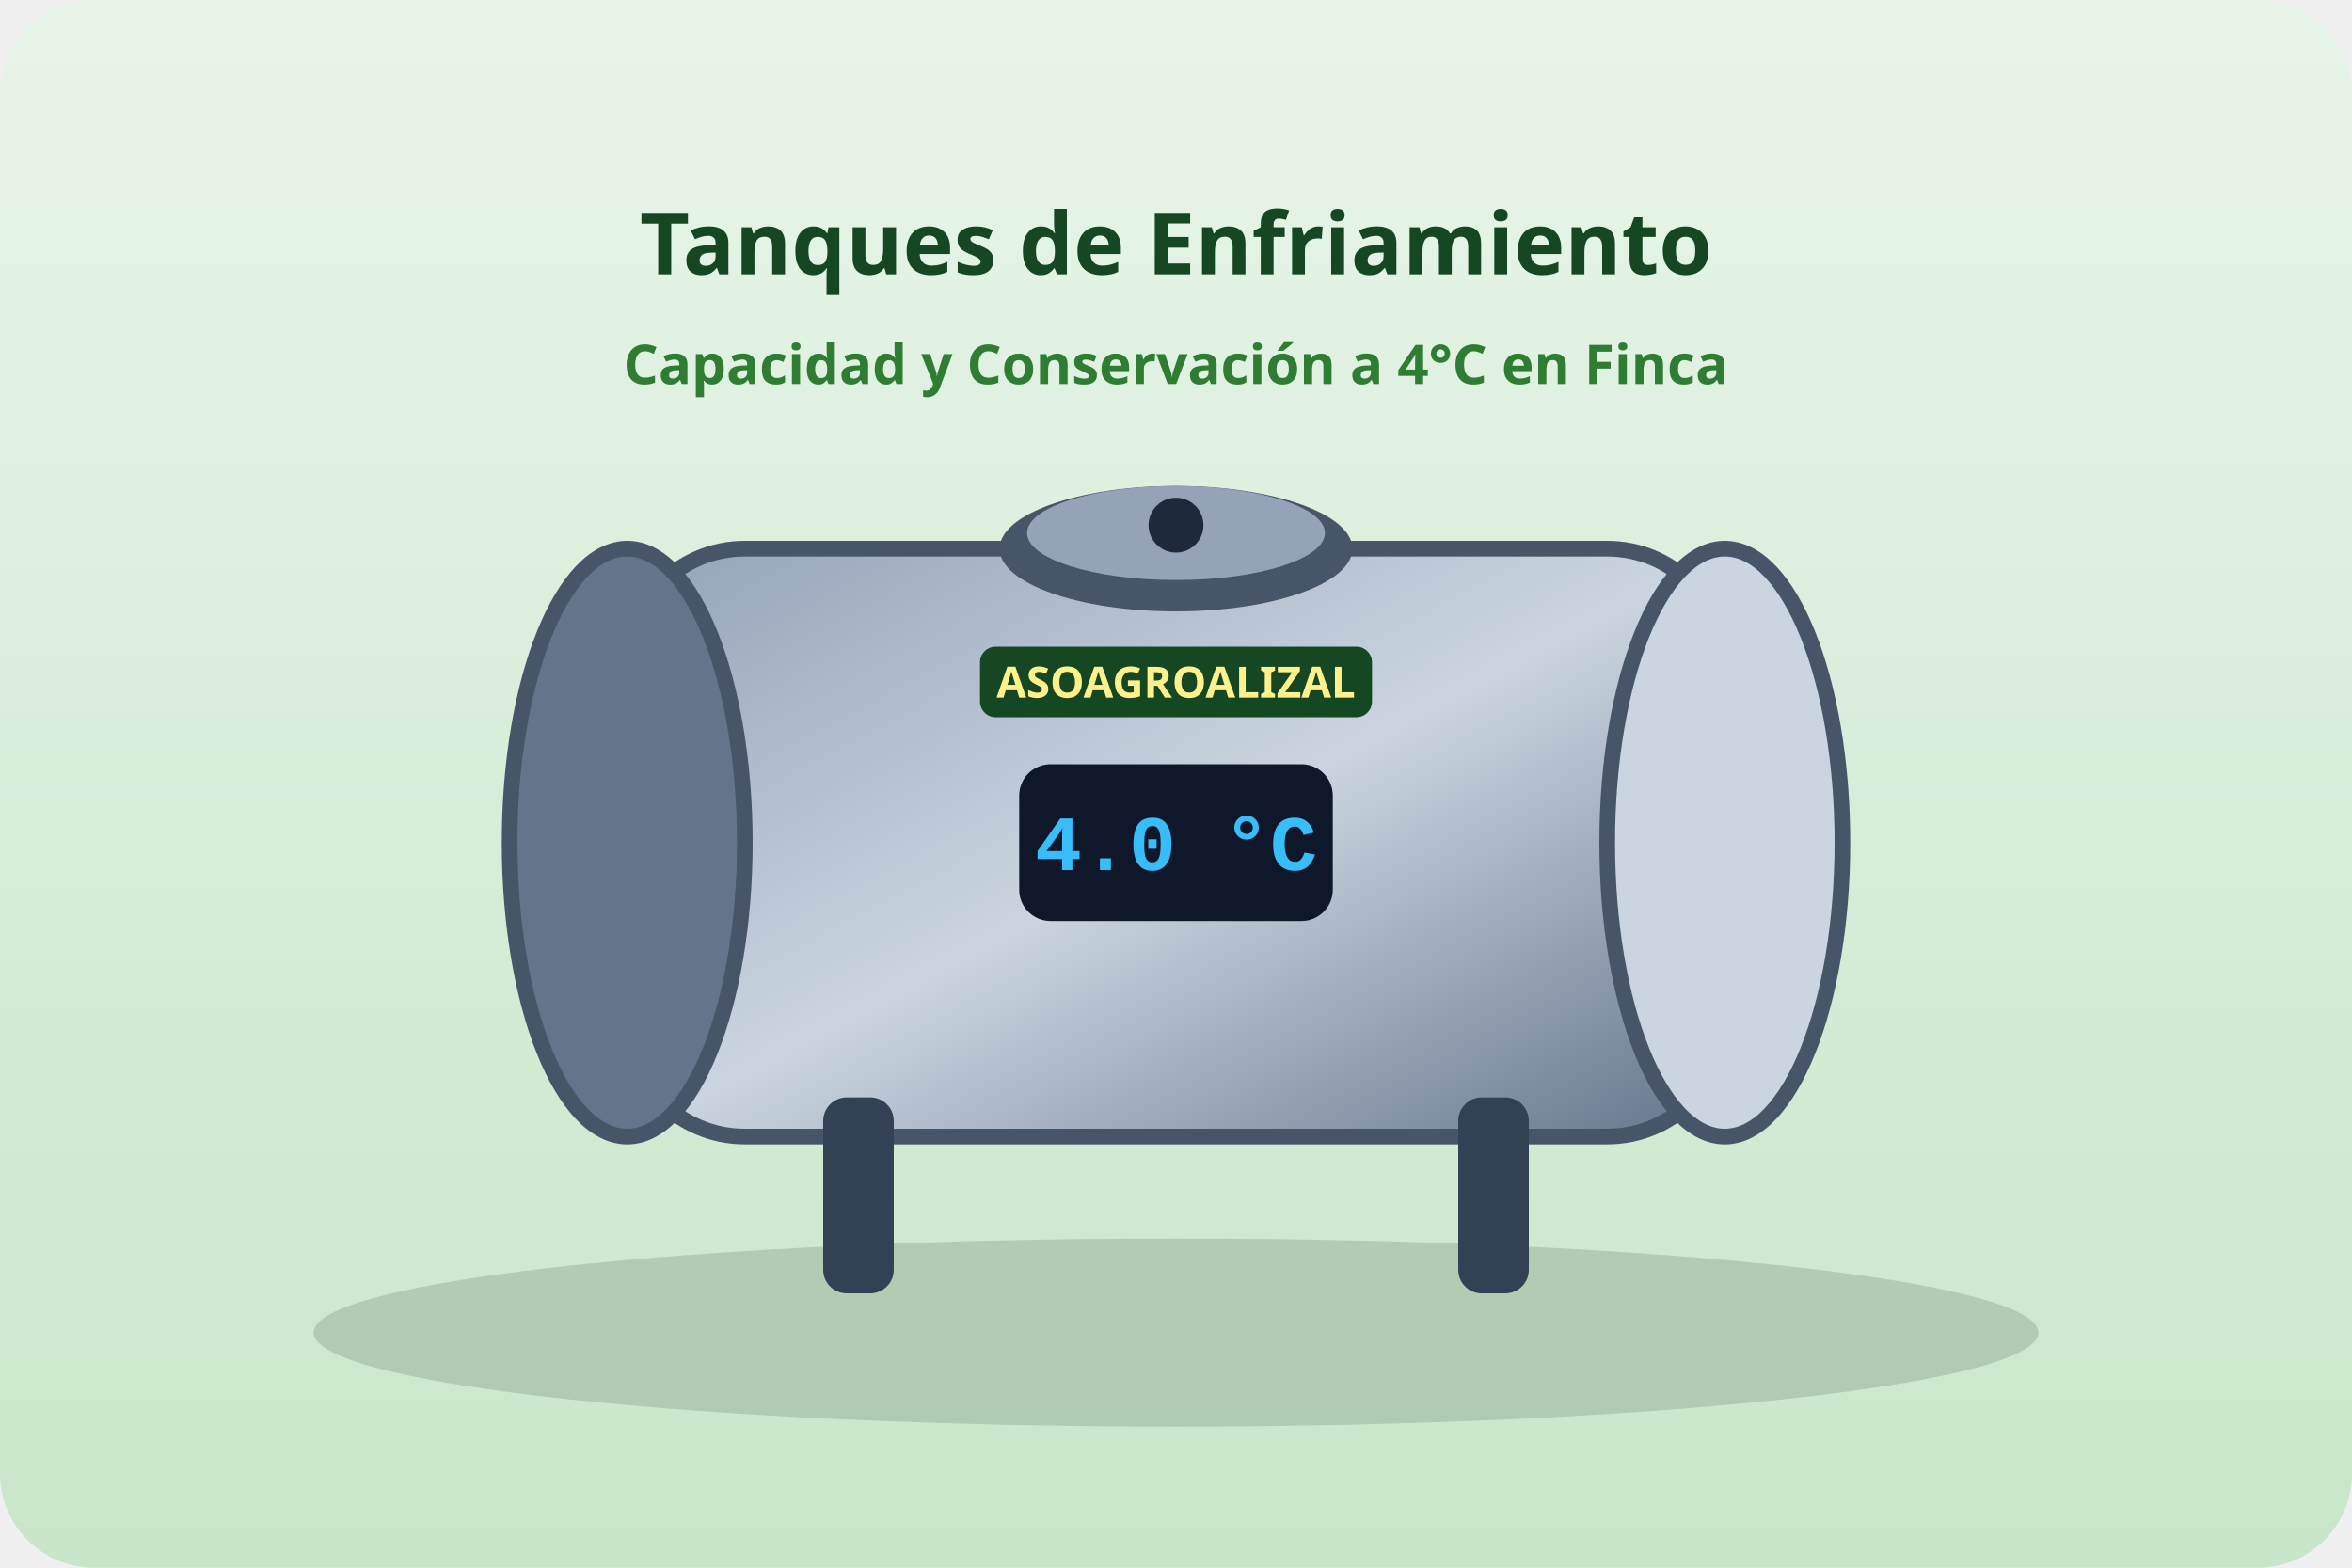
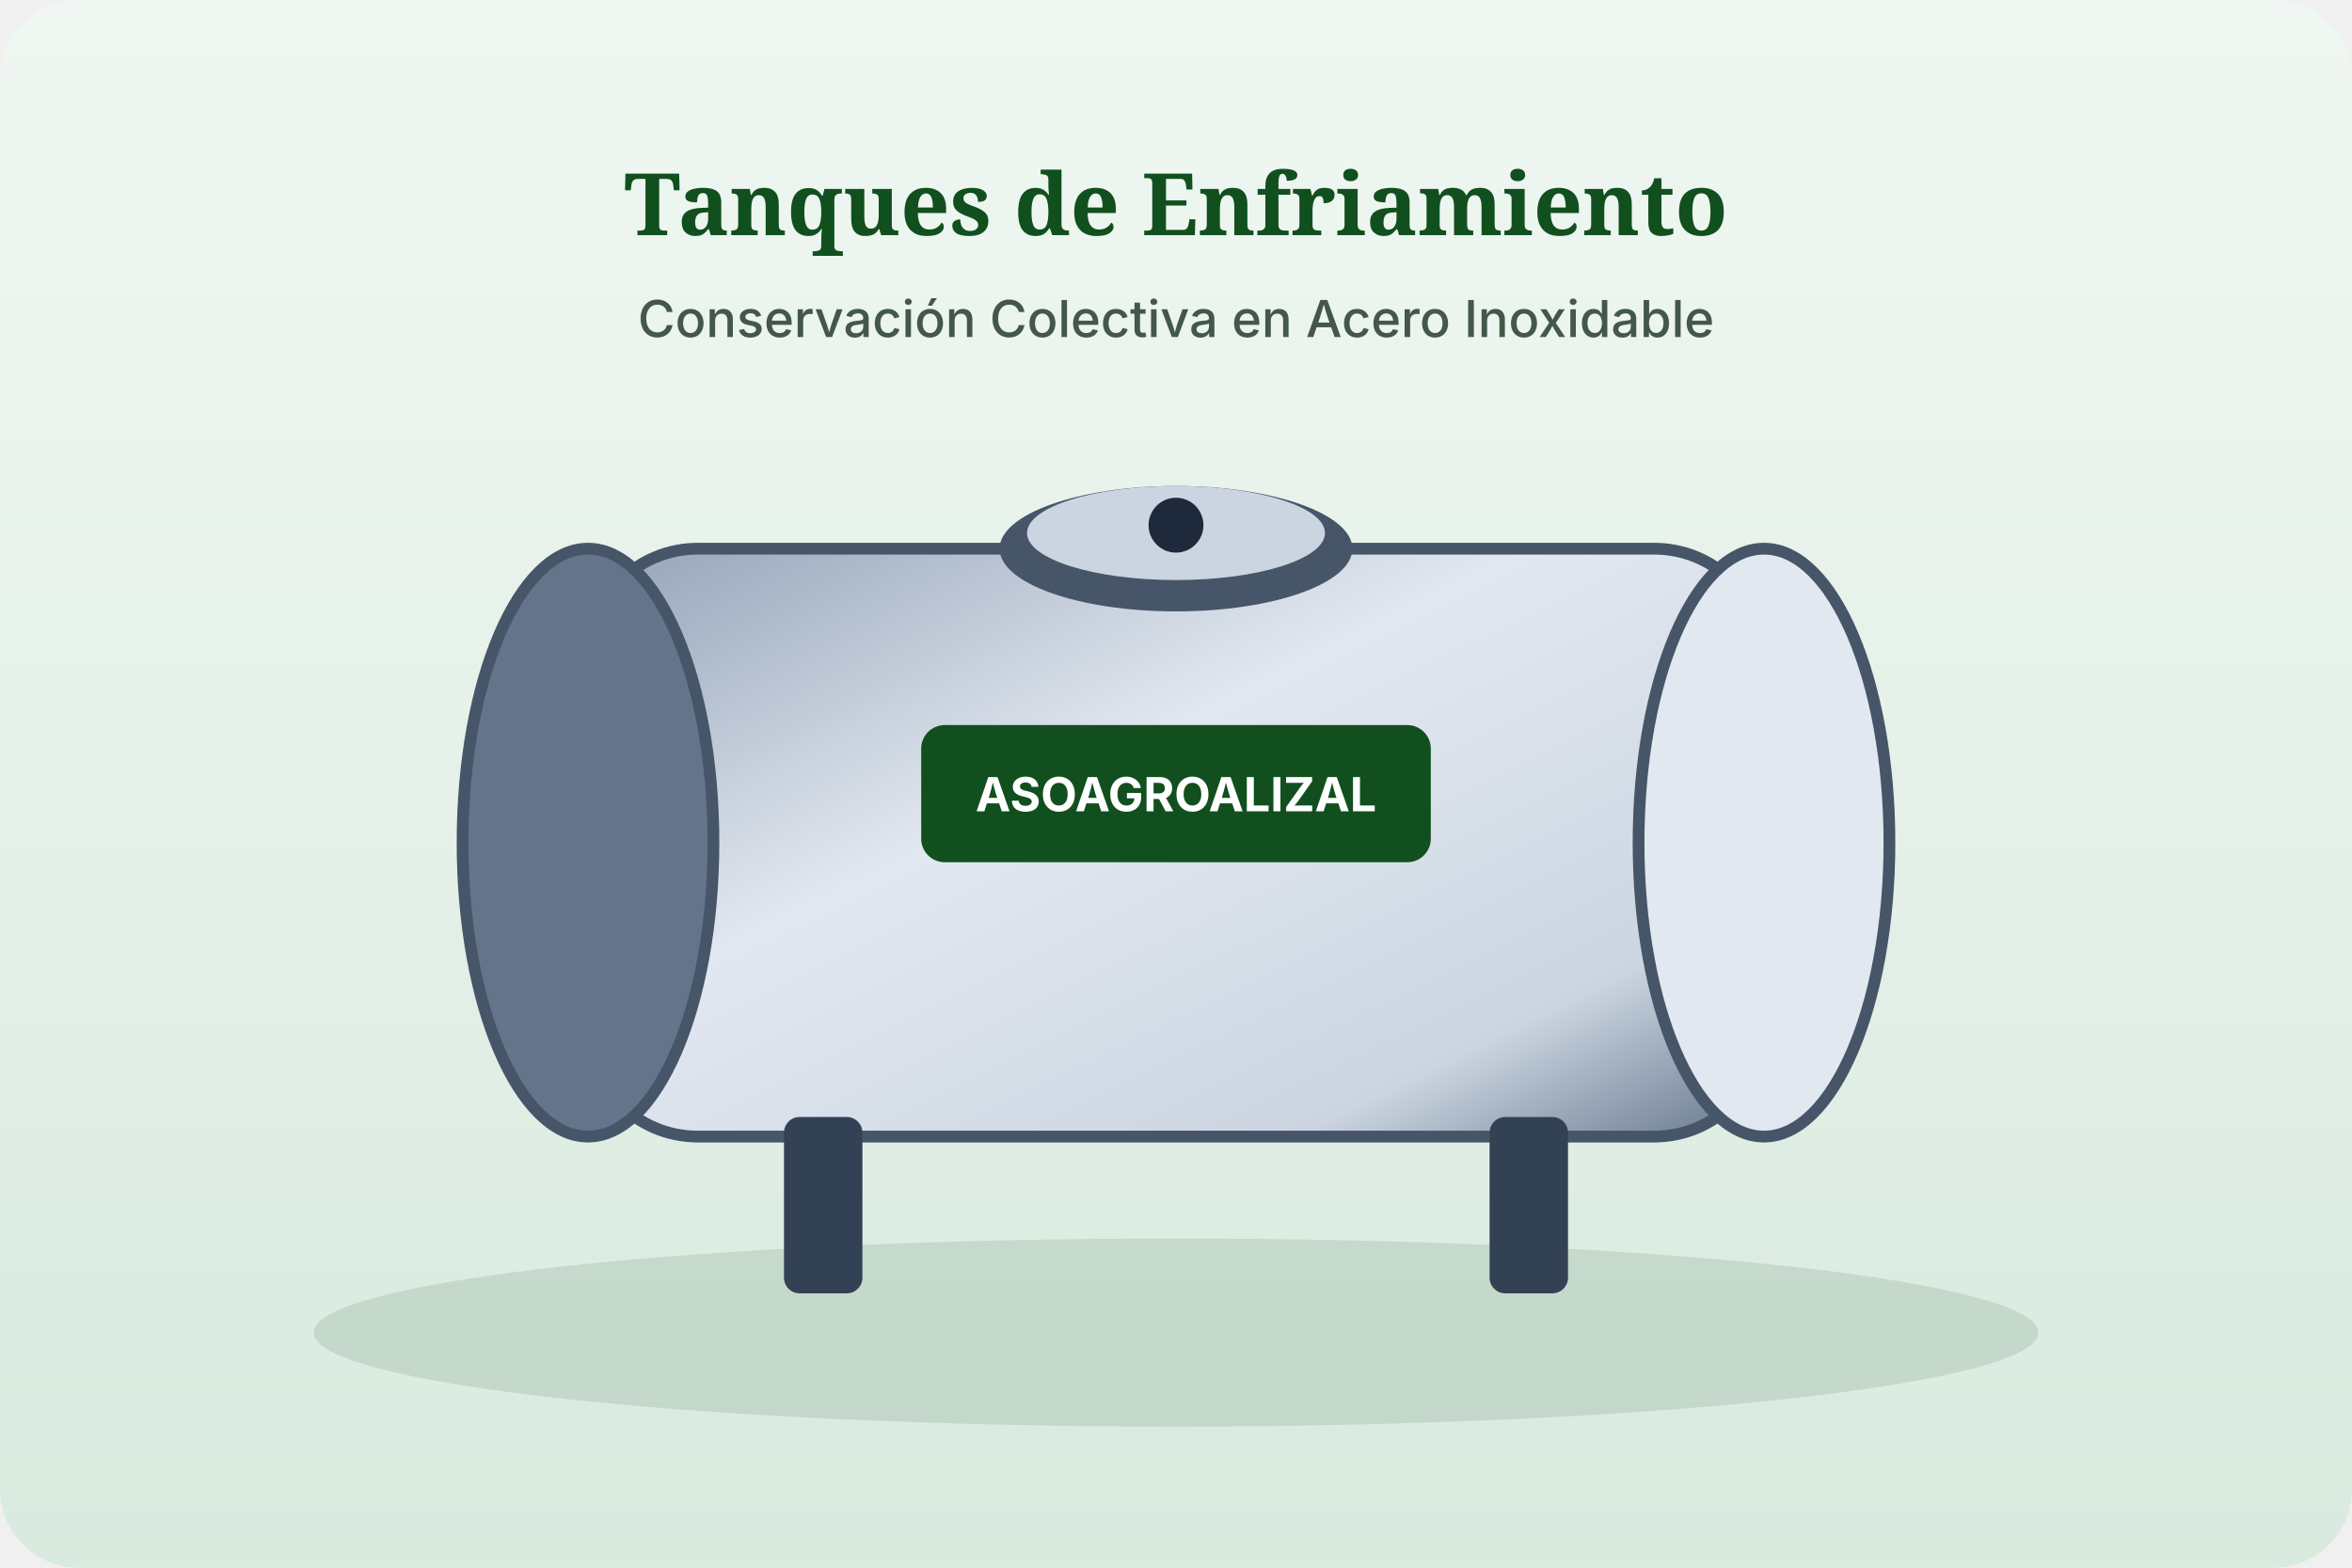
<svg xmlns="http://www.w3.org/2000/svg" viewBox="0 0 600 400" width="100%" height="100%">
  <defs>
    <linearGradient id="tankGrad" x1="0%" y1="0%" x2="100%" y2="100%">
      <stop offset="0%" stop-color="#94a3b8" />
-       <stop offset="50%" stop-color="#cbd5e1" />
+       <stop offset="40%" stop-color="#e2e8f0" />
+       <stop offset="80%" stop-color="#cbd5e1" />
      <stop offset="100%" stop-color="#64748b" />
    </linearGradient>
-     <linearGradient id="bgGrad" x1="0%" y1="0%" x2="0%" y2="100%">
-       <stop offset="0%" stop-color="#e8f5e9" />
-       <stop offset="100%" stop-color="#c8e6c9" />
+     <linearGradient id="bgTanque" x1="0%" y1="0%" x2="0%" y2="100%">
+       <stop offset="0%" stop-color="#f0f7f2" />
+       <stop offset="100%" stop-color="#d9eadf" />
    </linearGradient>
  </defs>
-   <rect width="600" height="400" fill="url(#bgGrad)" rx="24" />
-   <ellipse cx="300" cy="340" rx="220" ry="24" fill="#0b2914" opacity="0.15" />
-   <rect x="160" y="140" width="280" height="150" rx="30" fill="url(#tankGrad)" stroke="#475569" stroke-width="4" />
-   <ellipse cx="160" cy="215" rx="30" ry="75" fill="#64748b" stroke="#475569" stroke-width="4" />
-   <ellipse cx="440" cy="215" rx="30" ry="75" fill="#cbd5e1" stroke="#475569" stroke-width="4" />
-   <rect x="210" y="280" width="18" height="50" rx="6" fill="#334155" />
-   <rect x="372" y="280" width="18" height="50" rx="6" fill="#334155" />
+   <rect width="600" height="400" fill="url(#bgTanque)" rx="20" />
+   <ellipse cx="300" cy="340" rx="220" ry="24" fill="#11501e" opacity="0.12" />
+   <rect x="150" y="140" width="300" height="150" rx="28" fill="url(#tankGrad)" stroke="#475569" stroke-width="3" />
+   <ellipse cx="150" cy="215" rx="32" ry="75" fill="#64748b" stroke="#475569" stroke-width="3" />
+   <ellipse cx="450" cy="215" rx="32" ry="75" fill="#e2e8f0" stroke="#475569" stroke-width="3" />
+   <rect x="200" y="285" width="20" height="45" rx="4" fill="#334155" />
+   <rect x="380" y="285" width="20" height="45" rx="4" fill="#334155" />
  <ellipse cx="300" cy="140" rx="45" ry="16" fill="#475569" />
-   <ellipse cx="300" cy="136" rx="38" ry="12" fill="#94a3b8" />
+   <ellipse cx="300" cy="136" rx="38" ry="12" fill="#cbd5e1" />
  <circle cx="300" cy="134" r="7" fill="#1e293b" />
-   <rect x="260" y="195" width="80" height="40" rx="8" fill="#0f172a" />
-   <text x="300" y="222" font-family="'Courier New', monospace" font-size="20" font-weight="900" fill="#38bdf8" text-anchor="middle">4.0 °C</text>
-   <rect x="250" y="165" width="100" height="18" rx="4" fill="#144722" />
-   <text x="300" y="178" font-family="sans-serif" font-size="11" font-weight="bold" fill="#fef08a" text-anchor="middle">ASOAGROALIZAL</text>
-   <text x="300" y="70" font-family="sans-serif" font-size="22" font-weight="900" fill="#144722" text-anchor="middle">Tanques de Enfriamiento</text>
-   <text x="300" y="98" font-family="sans-serif" font-size="14" font-weight="bold" fill="#2e7d32" text-anchor="middle">Capacidad y Conservación a 4°C en Finca</text>
+   <rect x="235" y="185" width="130" height="35" rx="6" fill="#11501e" />
+   <text x="300" y="207" font-family="'Inter', sans-serif" font-size="12" font-weight="700" fill="#ffffff" text-anchor="middle">ASOAGROALIZAL</text>
+   <text x="300" y="60" font-family="'Fraunces', serif" font-size="22" font-weight="700" fill="#11501e" text-anchor="middle">Tanques de Enfriamiento</text>
+   <text x="300" y="86" font-family="'Inter', sans-serif" font-size="13" font-weight="500" fill="#435848" text-anchor="middle">Conservación Colectiva en Acero Inoxidable</text>
</svg>
